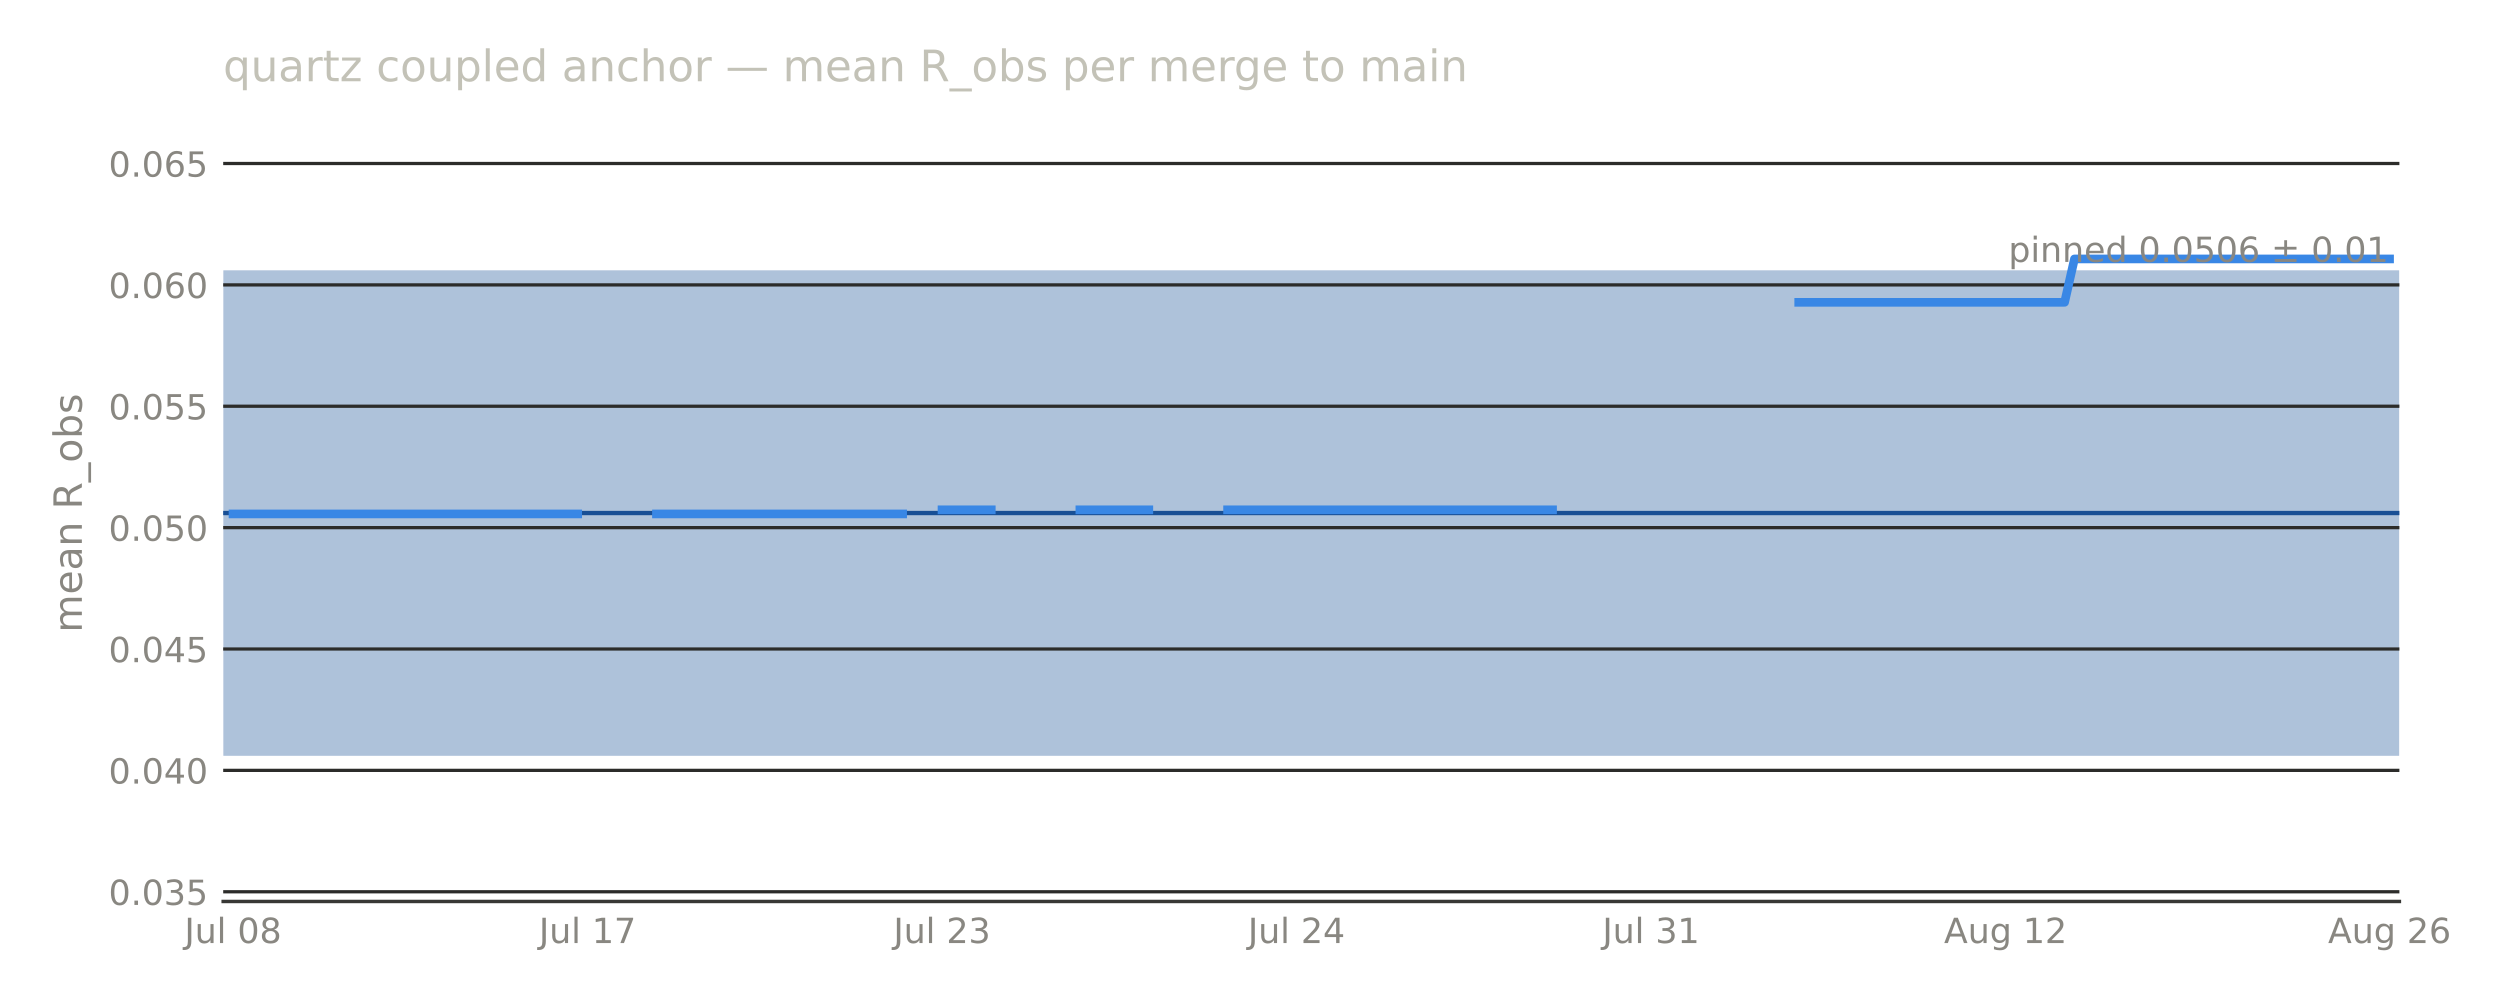
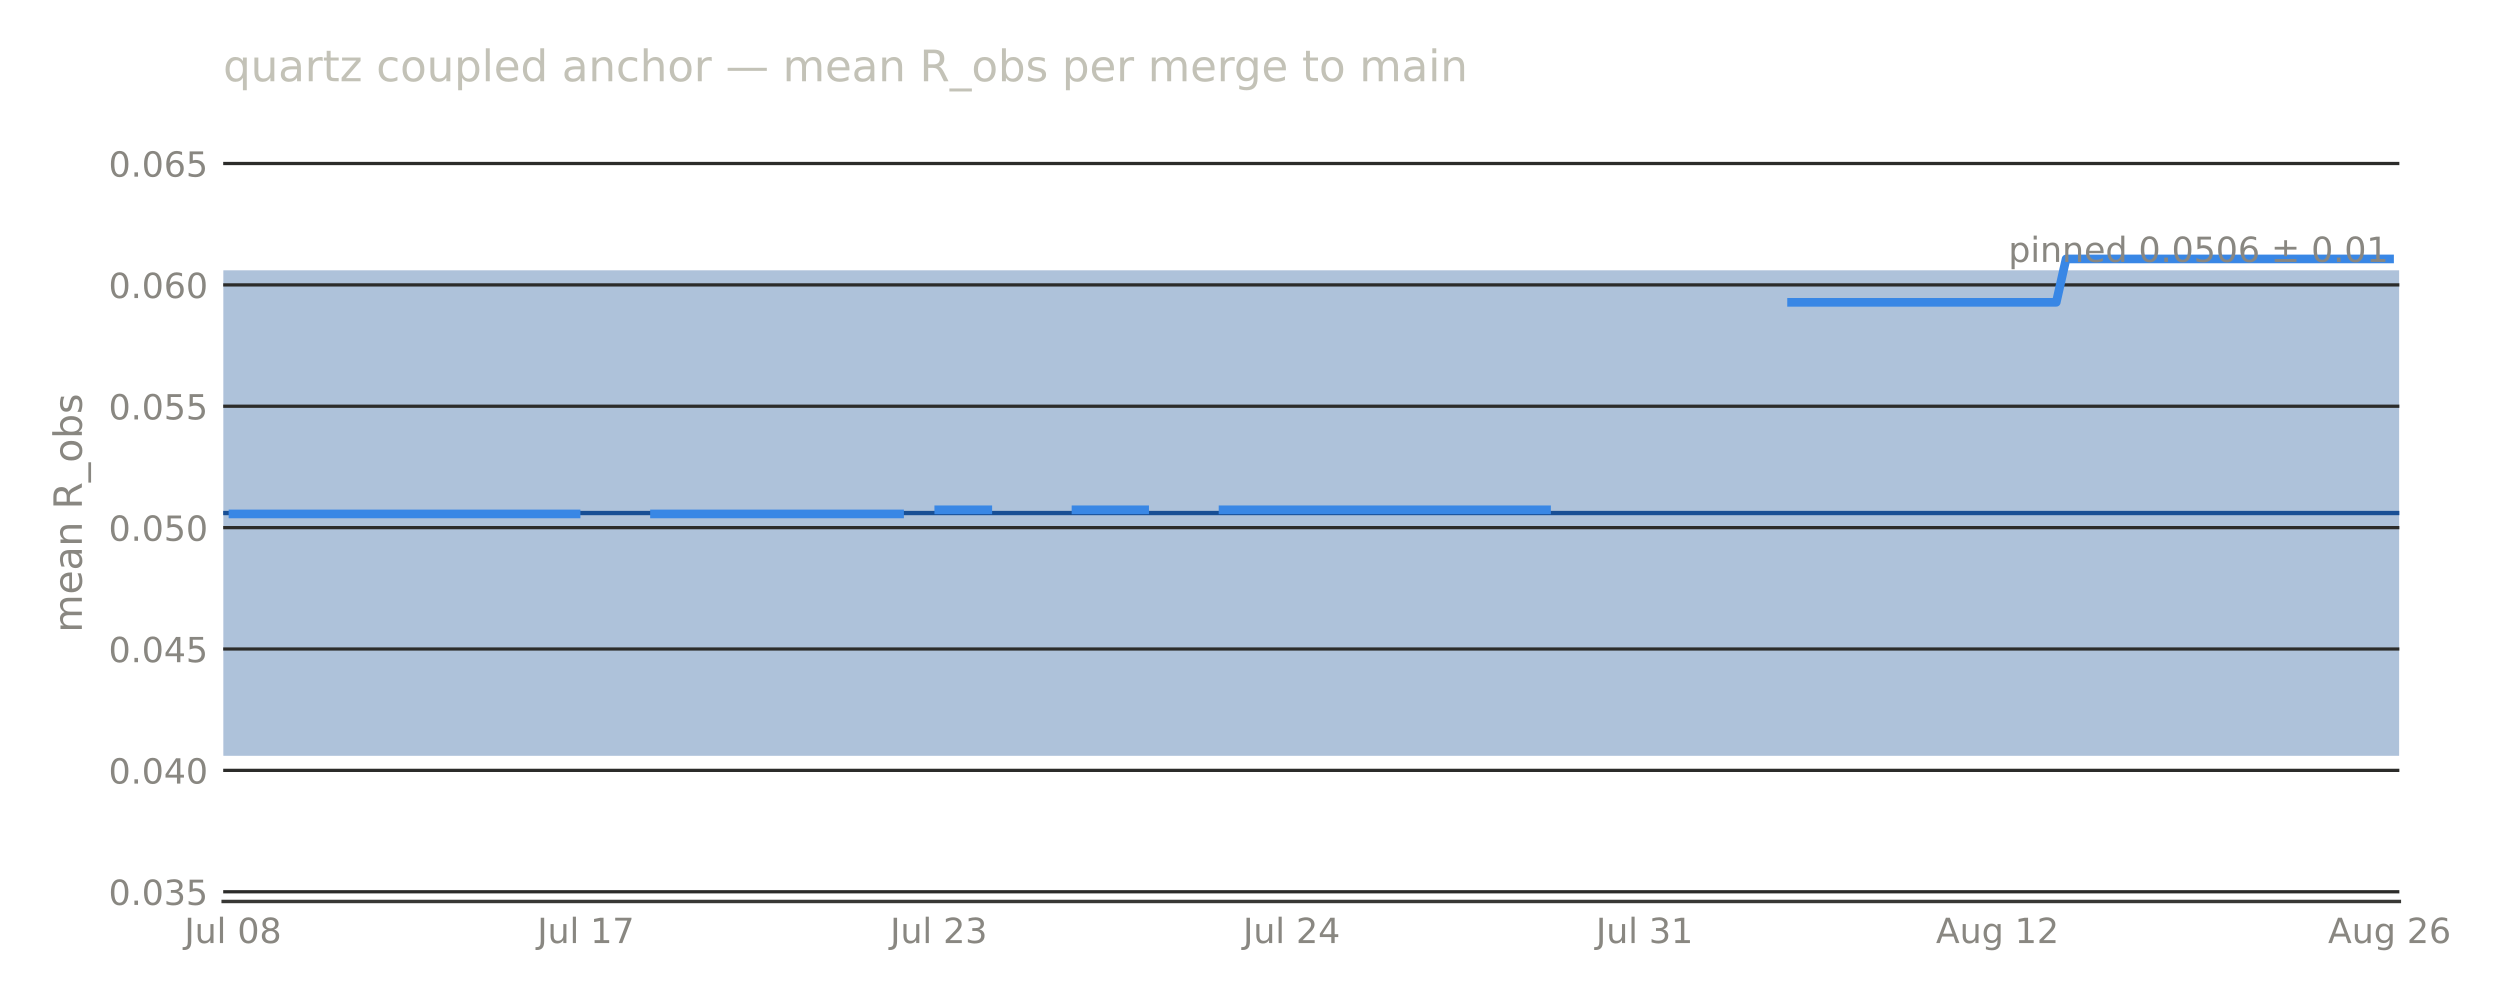
<svg xmlns="http://www.w3.org/2000/svg" width="576pt" height="230.4pt" viewBox="0 0 576 230.4" version="1.1">
  <defs>
    <style type="text/css">*{stroke-linejoin: round; stroke-linecap: butt}</style>
  </defs>
  <g id="figure_1">
    <g id="patch_1">
      <path d="M 0 230.4  L 576 230.4  L 576 0  L 0 0  L 0 230.4  z " style="fill: none; opacity: 0" />
    </g>
    <g id="axes_1">
      <g id="patch_2">
-         <path d="M 51.422 207.698  L 552.82 207.698  L 552.82 28.72  L 51.422 28.72  L 51.422 207.698  z " style="fill: none" />
+         <path d="M 51.422 207.698  L 552.811 207.698  L 552.811 28.72  L 51.422 28.72  L 51.422 207.698  z " style="fill: none" />
      </g>
      <g id="patch_3">
-         <path d="M 51.422 174.14  L 552.82 174.14  L 552.82 62.278  L 51.422 62.278  z " clip-path="url(#pa615bcda62)" style="fill: #184f95; opacity: 0.35" />
+         <path d="M 51.422 174.14  L 552.811 174.14  L 552.811 62.278  L 51.422 62.278  z " clip-path="url(#ped5102fef4)" style="fill: #184f95; opacity: 0.35" />
      </g>
      <g id="matplotlib.axis_1">
        <g id="xtick_1">
          <g id="line2d_1" />
          <g id="text_1">
-             <text style="font-size: 8px; font-family: 'DejaVu Sans', 'Bitstream Vera Sans', 'Computer Modern Sans Serif', 'Lucida Grande', 'Verdana', 'Geneva', 'Lucid', 'Arial', 'Helvetica', 'Avant Garde', sans-serif; text-anchor: middle; fill: #898781" x="53.691" y="217.277" transform="rotate(-0 53.69088 217.2769)">Jul 08</text>
+             <text style="font-size: 8px; font-family: 'DejaVu Sans', 'Bitstream Vera Sans', 'Computer Modern Sans Serif', 'Lucida Grande', 'Verdana', 'Geneva', 'Lucid', 'Arial', 'Helvetica', 'Avant Garde', sans-serif; text-anchor: middle; fill: #898781" x="53.681" y="217.277" transform="rotate(-0 53.68062 217.2769)">Jul 08</text>
          </g>
        </g>
        <g id="xtick_2">
          <g id="line2d_2" />
          <g id="text_2">
-             <text style="font-size: 8px; font-family: 'DejaVu Sans', 'Bitstream Vera Sans', 'Computer Modern Sans Serif', 'Lucida Grande', 'Verdana', 'Geneva', 'Lucid', 'Arial', 'Helvetica', 'Avant Garde', sans-serif; text-anchor: middle; fill: #898781" x="135.367" y="217.277" transform="rotate(-0 135.3665 217.2769)">Jul 17</text>
+             <text style="font-size: 8px; font-family: 'DejaVu Sans', 'Bitstream Vera Sans', 'Computer Modern Sans Serif', 'Lucida Grande', 'Verdana', 'Geneva', 'Lucid', 'Arial', 'Helvetica', 'Avant Garde', sans-serif; text-anchor: middle; fill: #898781" x="134.987" y="217.277" transform="rotate(-0 134.9869 217.2769)">Jul 17</text>
          </g>
        </g>
        <g id="xtick_3">
          <g id="line2d_3" />
          <g id="text_3">
-             <text style="font-size: 8px; font-family: 'DejaVu Sans', 'Bitstream Vera Sans', 'Computer Modern Sans Serif', 'Lucida Grande', 'Verdana', 'Geneva', 'Lucid', 'Arial', 'Helvetica', 'Avant Garde', sans-serif; text-anchor: middle; fill: #898781" x="217.042" y="217.277" transform="rotate(-0 217.0422 217.2769)">Jul 23</text>
+             <text style="font-size: 8px; font-family: 'DejaVu Sans', 'Bitstream Vera Sans', 'Computer Modern Sans Serif', 'Lucida Grande', 'Verdana', 'Geneva', 'Lucid', 'Arial', 'Helvetica', 'Avant Garde', sans-serif; text-anchor: middle; fill: #898781" x="216.293" y="217.277" transform="rotate(-0 216.2932 217.2769)">Jul 23</text>
          </g>
        </g>
        <g id="xtick_4">
          <g id="line2d_4" />
          <g id="text_4">
-             <text style="font-size: 8px; font-family: 'DejaVu Sans', 'Bitstream Vera Sans', 'Computer Modern Sans Serif', 'Lucida Grande', 'Verdana', 'Geneva', 'Lucid', 'Arial', 'Helvetica', 'Avant Garde', sans-serif; text-anchor: middle; fill: #898781" x="298.718" y="217.277" transform="rotate(-0 298.7179 217.2769)">Jul 24</text>
+             <text style="font-size: 8px; font-family: 'DejaVu Sans', 'Bitstream Vera Sans', 'Computer Modern Sans Serif', 'Lucida Grande', 'Verdana', 'Geneva', 'Lucid', 'Arial', 'Helvetica', 'Avant Garde', sans-serif; text-anchor: middle; fill: #898781" x="297.599" y="217.277" transform="rotate(-0 297.5994 217.2769)">Jul 24</text>
          </g>
        </g>
        <g id="xtick_5">
          <g id="line2d_5" />
          <g id="text_5">
-             <text style="font-size: 8px; font-family: 'DejaVu Sans', 'Bitstream Vera Sans', 'Computer Modern Sans Serif', 'Lucida Grande', 'Verdana', 'Geneva', 'Lucid', 'Arial', 'Helvetica', 'Avant Garde', sans-serif; text-anchor: middle; fill: #898781" x="380.394" y="217.277" transform="rotate(-0 380.3935 217.2769)">Jul 31</text>
+             <text style="font-size: 8px; font-family: 'DejaVu Sans', 'Bitstream Vera Sans', 'Computer Modern Sans Serif', 'Lucida Grande', 'Verdana', 'Geneva', 'Lucid', 'Arial', 'Helvetica', 'Avant Garde', sans-serif; text-anchor: middle; fill: #898781" x="378.906" y="217.277" transform="rotate(-0 378.9057 217.2769)">Jul 31</text>
          </g>
        </g>
        <g id="xtick_6">
          <g id="line2d_6" />
          <g id="text_6">
-             <text style="font-size: 8px; font-family: 'DejaVu Sans', 'Bitstream Vera Sans', 'Computer Modern Sans Serif', 'Lucida Grande', 'Verdana', 'Geneva', 'Lucid', 'Arial', 'Helvetica', 'Avant Garde', sans-serif; text-anchor: middle; fill: #898781" x="462.069" y="217.276" transform="rotate(-0 462.0692 217.2763)">Aug 12</text>
+             <text style="font-size: 8px; font-family: 'DejaVu Sans', 'Bitstream Vera Sans', 'Computer Modern Sans Serif', 'Lucida Grande', 'Verdana', 'Geneva', 'Lucid', 'Arial', 'Helvetica', 'Avant Garde', sans-serif; text-anchor: middle; fill: #898781" x="460.212" y="217.276" transform="rotate(-0 460.212 217.2763)">Aug 12</text>
          </g>
        </g>
        <g id="xtick_7">
          <g id="line2d_7" />
          <g id="text_7">
-             <text style="font-size: 8px; font-family: 'DejaVu Sans', 'Bitstream Vera Sans', 'Computer Modern Sans Serif', 'Lucida Grande', 'Verdana', 'Geneva', 'Lucid', 'Arial', 'Helvetica', 'Avant Garde', sans-serif; text-anchor: middle; fill: #898781" x="550.551" y="217.276" transform="rotate(-0 550.5511 217.2763)">Aug 26</text>
+             <text style="font-size: 8px; font-family: 'DejaVu Sans', 'Bitstream Vera Sans', 'Computer Modern Sans Serif', 'Lucida Grande', 'Verdana', 'Geneva', 'Lucid', 'Arial', 'Helvetica', 'Avant Garde', sans-serif; text-anchor: middle; fill: #898781" x="550.552" y="217.276" transform="rotate(-0 550.5523 217.2763)">Aug 26</text>
          </g>
        </g>
      </g>
      <g id="matplotlib.axis_2">
        <g id="ytick_1">
          <g id="line2d_8">
-             <path d="M 51.422 205.461  L 552.82 205.461  " clip-path="url(#pa615bcda62)" style="fill: none; stroke: #2c2c2a; stroke-width: 0.75; stroke-linecap: square" />
+             <path d="M 51.422 205.461  L 552.811 205.461  " clip-path="url(#ped5102fef4)" style="fill: none; stroke: #2c2c2a; stroke-width: 0.75; stroke-linecap: square" />
          </g>
          <g id="line2d_9" />
          <g id="text_8">
            <text style="font-size: 8px; font-family: 'DejaVu Sans', 'Bitstream Vera Sans', 'Computer Modern Sans Serif', 'Lucida Grande', 'Verdana', 'Geneva', 'Lucid', 'Arial', 'Helvetica', 'Avant Garde', sans-serif; text-anchor: end; fill: #898781" x="47.922" y="208.5" transform="rotate(-0 47.92211 208.5)">0.035</text>
          </g>
        </g>
        <g id="ytick_2">
          <g id="line2d_10">
-             <path d="M 51.422 177.496  L 552.82 177.496  " clip-path="url(#pa615bcda62)" style="fill: none; stroke: #2c2c2a; stroke-width: 0.75; stroke-linecap: square" />
+             <path d="M 51.422 177.496  L 552.811 177.496  " clip-path="url(#ped5102fef4)" style="fill: none; stroke: #2c2c2a; stroke-width: 0.75; stroke-linecap: square" />
          </g>
          <g id="line2d_11" />
          <g id="text_9">
            <text style="font-size: 8px; font-family: 'DejaVu Sans', 'Bitstream Vera Sans', 'Computer Modern Sans Serif', 'Lucida Grande', 'Verdana', 'Geneva', 'Lucid', 'Arial', 'Helvetica', 'Avant Garde', sans-serif; text-anchor: end; fill: #898781" x="47.922" y="180.535" transform="rotate(-0 47.92211 180.5346)">0.040</text>
          </g>
        </g>
        <g id="ytick_3">
          <g id="line2d_12">
-             <path d="M 51.422 149.53  L 552.82 149.53  " clip-path="url(#pa615bcda62)" style="fill: none; stroke: #2c2c2a; stroke-width: 0.75; stroke-linecap: square" />
+             <path d="M 51.422 149.53  L 552.811 149.53  " clip-path="url(#ped5102fef4)" style="fill: none; stroke: #2c2c2a; stroke-width: 0.75; stroke-linecap: square" />
          </g>
          <g id="line2d_13" />
          <g id="text_10">
            <text style="font-size: 8px; font-family: 'DejaVu Sans', 'Bitstream Vera Sans', 'Computer Modern Sans Serif', 'Lucida Grande', 'Verdana', 'Geneva', 'Lucid', 'Arial', 'Helvetica', 'Avant Garde', sans-serif; text-anchor: end; fill: #898781" x="47.922" y="152.569" transform="rotate(-0 47.92211 152.5693)">0.045</text>
          </g>
        </g>
        <g id="ytick_4">
          <g id="line2d_14">
-             <path d="M 51.422 121.565  L 552.82 121.565  " clip-path="url(#pa615bcda62)" style="fill: none; stroke: #2c2c2a; stroke-width: 0.75; stroke-linecap: square" />
+             <path d="M 51.422 121.565  L 552.811 121.565  " clip-path="url(#ped5102fef4)" style="fill: none; stroke: #2c2c2a; stroke-width: 0.75; stroke-linecap: square" />
          </g>
          <g id="line2d_15" />
          <g id="text_11">
            <text style="font-size: 8px; font-family: 'DejaVu Sans', 'Bitstream Vera Sans', 'Computer Modern Sans Serif', 'Lucida Grande', 'Verdana', 'Geneva', 'Lucid', 'Arial', 'Helvetica', 'Avant Garde', sans-serif; text-anchor: end; fill: #898781" x="47.922" y="124.604" transform="rotate(-0 47.92211 124.604)">0.050</text>
          </g>
        </g>
        <g id="ytick_5">
          <g id="line2d_16">
-             <path d="M 51.422 93.6  L 552.82 93.6  " clip-path="url(#pa615bcda62)" style="fill: none; stroke: #2c2c2a; stroke-width: 0.75; stroke-linecap: square" />
+             <path d="M 51.422 93.6  L 552.811 93.6  " clip-path="url(#ped5102fef4)" style="fill: none; stroke: #2c2c2a; stroke-width: 0.75; stroke-linecap: square" />
          </g>
          <g id="line2d_17" />
          <g id="text_12">
            <text style="font-size: 8px; font-family: 'DejaVu Sans', 'Bitstream Vera Sans', 'Computer Modern Sans Serif', 'Lucida Grande', 'Verdana', 'Geneva', 'Lucid', 'Arial', 'Helvetica', 'Avant Garde', sans-serif; text-anchor: end; fill: #898781" x="47.922" y="96.639" transform="rotate(-0 47.92211 96.63863)">0.055</text>
          </g>
        </g>
        <g id="ytick_6">
          <g id="line2d_18">
-             <path d="M 51.422 65.634  L 552.82 65.634  " clip-path="url(#pa615bcda62)" style="fill: none; stroke: #2c2c2a; stroke-width: 0.75; stroke-linecap: square" />
+             <path d="M 51.422 65.634  L 552.811 65.634  " clip-path="url(#ped5102fef4)" style="fill: none; stroke: #2c2c2a; stroke-width: 0.75; stroke-linecap: square" />
          </g>
          <g id="line2d_19" />
          <g id="text_13">
            <text style="font-size: 8px; font-family: 'DejaVu Sans', 'Bitstream Vera Sans', 'Computer Modern Sans Serif', 'Lucida Grande', 'Verdana', 'Geneva', 'Lucid', 'Arial', 'Helvetica', 'Avant Garde', sans-serif; text-anchor: end; fill: #898781" x="47.922" y="68.673" transform="rotate(-0 47.92211 68.6733)">0.060</text>
          </g>
        </g>
        <g id="ytick_7">
          <g id="line2d_20">
-             <path d="M 51.422 37.669  L 552.82 37.669  " clip-path="url(#pa615bcda62)" style="fill: none; stroke: #2c2c2a; stroke-width: 0.75; stroke-linecap: square" />
+             <path d="M 51.422 37.669  L 552.811 37.669  " clip-path="url(#ped5102fef4)" style="fill: none; stroke: #2c2c2a; stroke-width: 0.75; stroke-linecap: square" />
          </g>
          <g id="line2d_21" />
          <g id="text_14">
            <text style="font-size: 8px; font-family: 'DejaVu Sans', 'Bitstream Vera Sans', 'Computer Modern Sans Serif', 'Lucida Grande', 'Verdana', 'Geneva', 'Lucid', 'Arial', 'Helvetica', 'Avant Garde', sans-serif; text-anchor: end; fill: #898781" x="47.922" y="40.708" transform="rotate(-0 47.92211 40.70797)">0.065</text>
          </g>
        </g>
        <g id="text_15">
          <text style="font-size: 9px; font-family: 'DejaVu Sans', 'Bitstream Vera Sans', 'Computer Modern Sans Serif', 'Lucida Grande', 'Verdana', 'Geneva', 'Lucid', 'Arial', 'Helvetica', 'Avant Garde', sans-serif; text-anchor: middle; fill: #898781" x="18.858" y="118.209" transform="rotate(-90 18.8575 118.2091)">mean R_obs</text>
        </g>
      </g>
      <g id="line2d_22">
-         <path d="M 51.422 118.209  L 552.82 118.209  " clip-path="url(#pa615bcda62)" style="fill: none; stroke: #184f95; stroke-linecap: square" />
+         <path d="M 51.422 118.209  L 552.811 118.209  " clip-path="url(#ped5102fef4)" style="fill: none; stroke: #184f95; stroke-linecap: square" />
      </g>
      <g id="patch_4">
-         <path d="M 51.422 207.698  L 552.82 207.698  " style="fill: none; stroke: #383835; stroke-width: 0.8; stroke-linejoin: miter; stroke-linecap: square" />
+         <path d="M 51.422 207.698  L 552.811 207.698  " style="fill: none; stroke: #383835; stroke-width: 0.8; stroke-linejoin: miter; stroke-linecap: square" />
      </g>
      <g id="line2d_23">
-         <path d="M 53.691 118.409  L 133.098 118.409  M 151.248 118.409  L 207.967 118.409  M 217.042 117.455  L 228.386 117.455  M 248.805 117.455  L 264.686 117.455  M 282.836 117.455  L 357.706 117.455  M 414.425 69.652  L 475.682 69.652  L 477.951 59.661  L 550.551 59.66  L 550.551 59.66  " clip-path="url(#pa615bcda62)" style="fill: none; stroke: #3987e5; stroke-width: 2; stroke-linecap: square" />
+         <path d="M 53.681 118.409  L 132.728 118.409  M 150.796 118.409  L 207.259 118.409  M 216.293 117.455  L 227.586 117.455  M 247.912 117.455  L 263.722 117.455  M 281.79 117.455  L 356.321 117.455  M 412.783 69.652  L 473.763 69.652  L 476.022 59.661  L 550.552 59.661  L 550.552 59.661  " clip-path="url(#ped5102fef4)" style="fill: none; stroke: #3987e5; stroke-width: 2; stroke-linecap: square" />
      </g>
      <g id="text_16">
-         <text style="font-size: 8px; font-family: 'DejaVu Sans', 'Bitstream Vera Sans', 'Computer Modern Sans Serif', 'Lucida Grande', 'Verdana', 'Geneva', 'Lucid', 'Arial', 'Helvetica', 'Avant Garde', sans-serif; text-anchor: end; fill: #898781" x="550.313" y="60.357" transform="rotate(-0 550.3129 60.35652)">pinned 0.0506 ± 0.01</text>
+         <text style="font-size: 8px; font-family: 'DejaVu Sans', 'Bitstream Vera Sans', 'Computer Modern Sans Serif', 'Lucida Grande', 'Verdana', 'Geneva', 'Lucid', 'Arial', 'Helvetica', 'Avant Garde', sans-serif; text-anchor: end; fill: #898781" x="550.304" y="60.357" transform="rotate(-0 550.3039 60.35652)">pinned 0.0506 ± 0.01</text>
      </g>
      <g id="text_17">
        <text style="font-size: 10px; font-family: 'DejaVu Sans', 'Bitstream Vera Sans', 'Computer Modern Sans Serif', 'Lucida Grande', 'Verdana', 'Geneva', 'Lucid', 'Arial', 'Helvetica', 'Avant Garde', sans-serif; text-anchor: start; fill: #c3c2b7" x="51.422" y="18.72" transform="rotate(-0 51.42211 18.72)">quartz coupled anchor — mean R_obs per merge to main</text>
      </g>
    </g>
  </g>
  <defs>
-     <clipPath id="pa615bcda62">
-       <rect x="51.422" y="28.72" width="501.398" height="178.978" />
+     <clipPath id="ped5102fef4">
+       <rect x="51.422" y="28.72" width="501.389" height="178.978" />
    </clipPath>
  </defs>
</svg>
